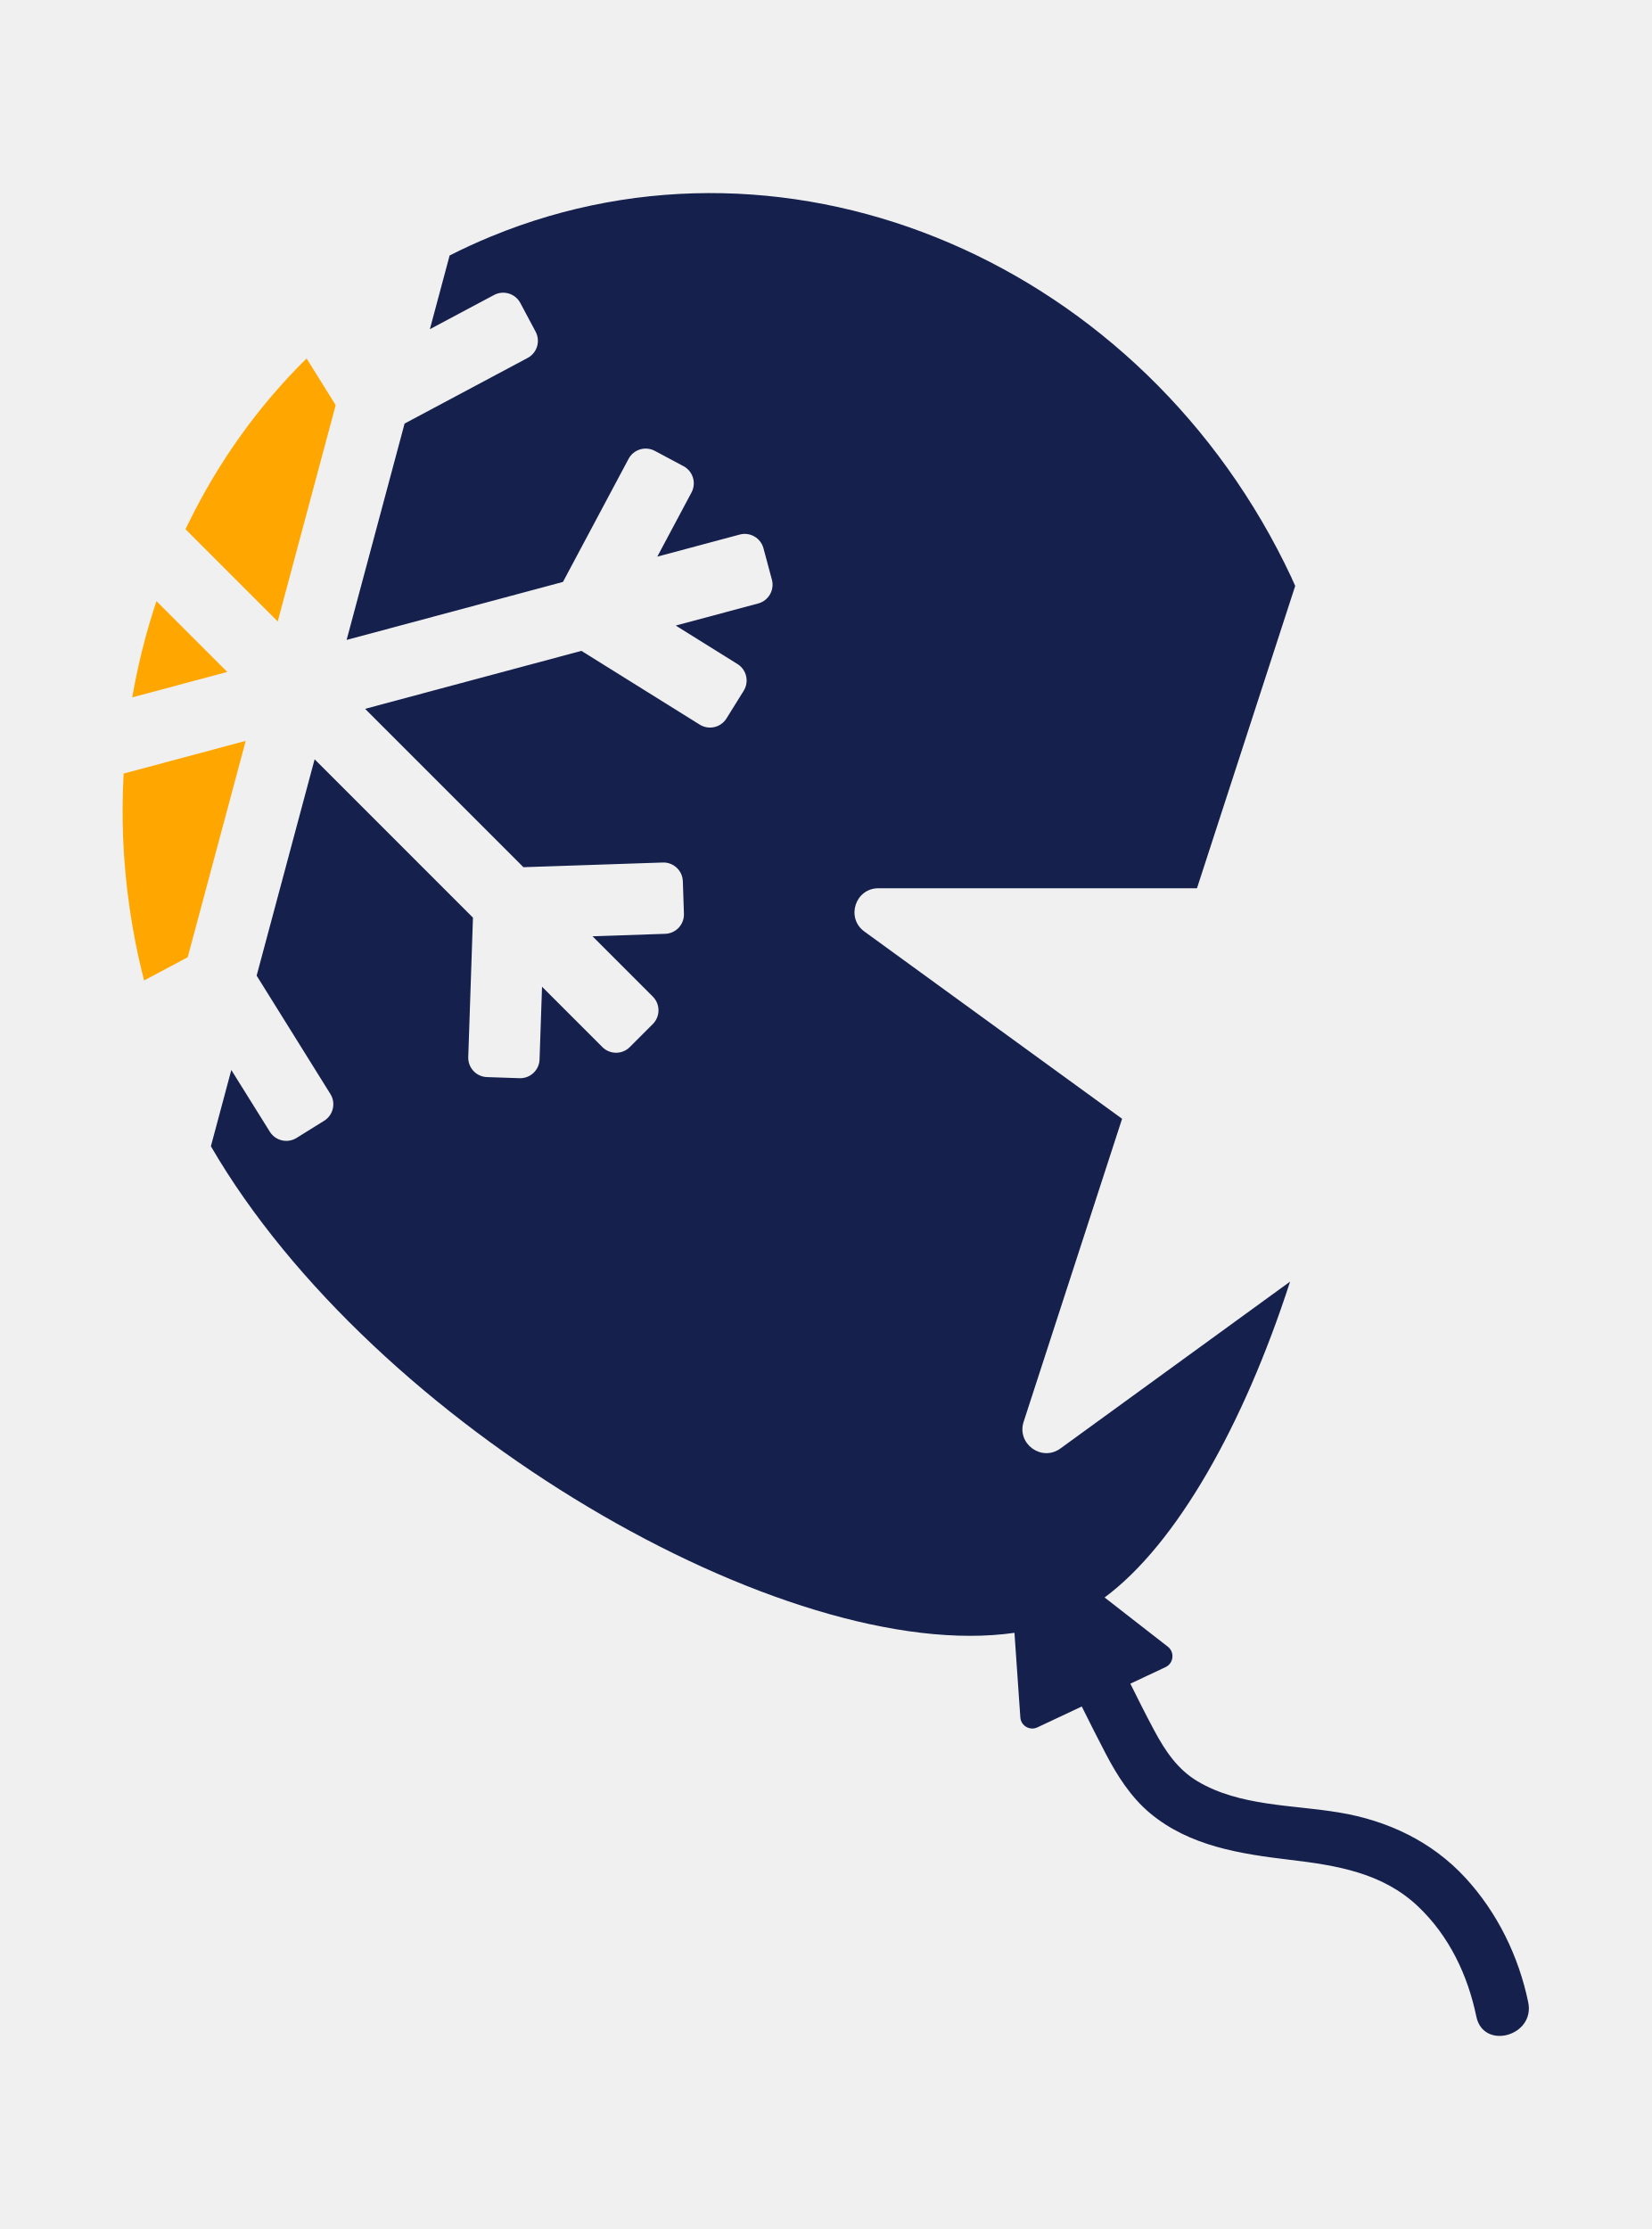
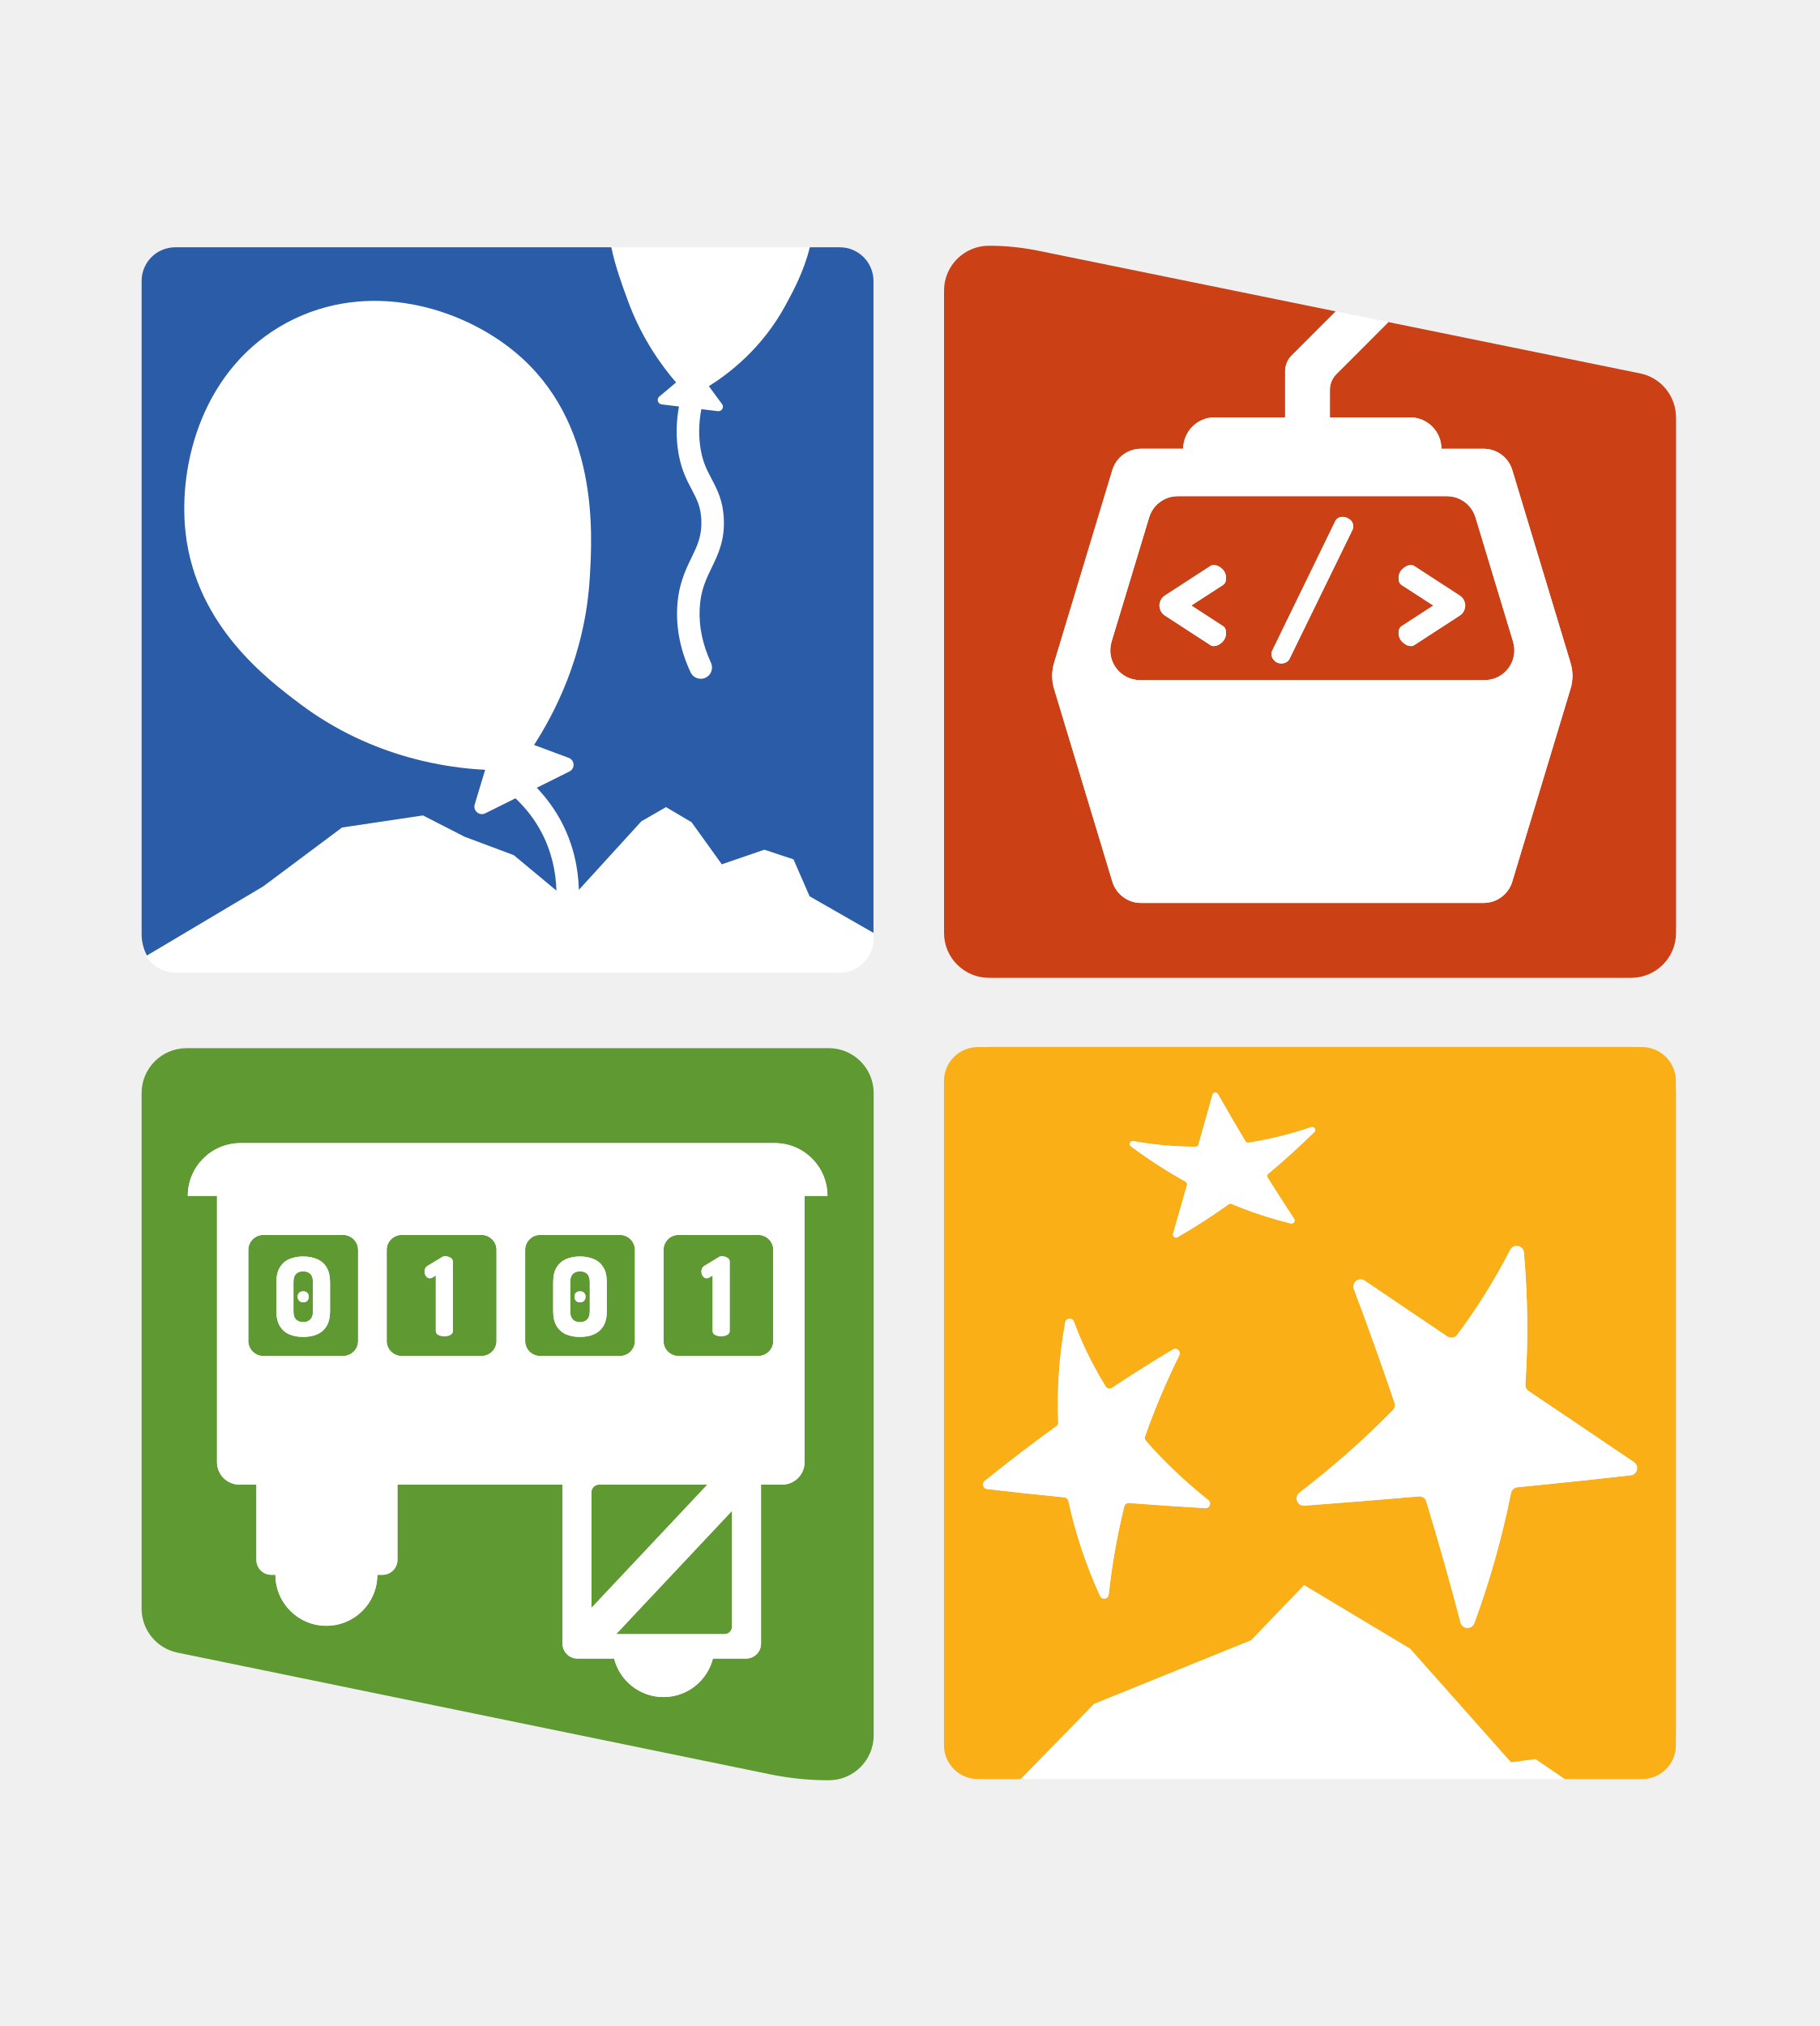
- <svg xmlns="http://www.w3.org/2000/svg" id="Capa_1" data-name="Capa 1" viewBox="0 0 800.253 1080" version="1.1" width="800.253" height="1080">
-   <defs id="defs4">
-     <style id="style2">
+ <svg xmlns="http://www.w3.org/2000/svg" id="Capa_1" data-name="Capa 1" viewBox="0 0 970 1080" version="1.1" width="970" height="1080">
+   <defs id="defs1">
+     <style id="style1">
      .cls-1 {
-         fill: #ffa600;
+         fill: #fff;
      }

      .cls-2 {
-         fill: #15214c;
+         fill: #5f9931;
+       }
+ 
+       .cls-3 {
+         fill: #09315b;
+       }
+ 
+       .cls-4 {
+         fill: #2a5ca8;
+       }
+ 
+       .cls-5 {
+         fill: #f9af15;
+       }
+ 
+       .cls-6 {
+         fill: #cc4015;
      }
    </style>
  </defs>
-   <g id="g34" transform="translate(-25.97207,0.01661056)">
-     <path class="cls-1" d="m 188.63,196.28 -14.06,-22.56 c 0,0 -0.07,0.07 -0.11,0.1 l -0.03,-0.05 c -23.39,23.04 -42.56,49.98 -57.06,79.52 -0.03,0.07 -0.07,0.13 -0.1,0.2 -0.47,0.97 -0.96,1.93 -1.42,2.91 l 44.69,44.69 28.09,-104.82 z" id="path26" />
-     <path class="cls-2" d="m 521.99,688.85 47.7,-146.8 -124.87,-90.72 c -9.08,-6.6 -4.42,-20.97 6.81,-20.97 h 154.35 l 47.6,-146.49 c -0.57,-1.25 -1.12,-2.51 -1.7,-3.75 0,-0.01 0.01,-0.02 0.02,-0.03 C 580.75,128.15 410.35,54.21 263.86,114.58 c -6.85,2.82 -13.52,5.9 -20.02,9.19 l -9.57,35.72 31.1,-16.58 c 4.59,-2.44 10.28,-0.71 12.73,3.87 l 7.41,13.91 c 2.44,4.59 0.71,10.28 -3.86,12.72 l -59.63,31.79 -28.09,104.84 104.83,-28.1 31.79,-59.63 c 2.43,-4.58 8.14,-6.31 12.71,-3.87 l 13.92,7.42 c 4.58,2.45 6.32,8.14 3.87,12.73 l -16.58,31.1 39.94,-10.7 c 5,-1.35 10.16,1.64 11.51,6.64 l 4.09,15.24 c 1.34,5.01 -1.65,10.17 -6.66,11.51 l -39.94,10.7 29.92,18.65 c 4.41,2.75 5.75,8.54 3,12.96 L 378,348.08 c -2.74,4.4 -8.54,5.75 -12.95,3.01 l -57.35,-35.75 -104.82,28.09 76.73,76.73 67.53,-2.27 c 5.19,-0.17 9.54,3.89 9.71,9.08 l 0.53,15.76 c 0.17,5.19 -3.89,9.54 -9.08,9.71 l -35.23,1.19 29.23,29.23 c 3.67,3.67 3.67,9.62 0,13.3 l -11.15,11.15 c -3.67,3.67 -9.62,3.67 -13.3,0 l -29.23,-29.23 -1.2,35.23 c -0.17,5.19 -4.52,9.26 -9.71,9.08 l -15.76,-0.53 c -5.19,-0.17 -9.26,-4.52 -9.08,-9.71 l 2.28,-67.54 -76.73,-76.73 -28.09,104.82 35.74,57.36 c 2.74,4.4 1.4,10.2 -3.01,12.95 l -13.39,8.33 c -4.4,2.74 -10.2,1.4 -12.95,-3.01 l -18.66,-29.91 -9.9,36.95 c 78.96,135.97 278.8,251.61 389.38,235.75 l 2.85,40.98 c 0.28,4.06 4.56,6.57 8.25,4.84 l 21.52,-10.12 c 3.8,7.63 7.62,15.26 11.57,22.81 5.56,10.63 12.16,21.06 21.45,28.83 19.16,16.03 43.85,19.8 67.86,22.65 22.74,2.7 44.94,6.3 62.15,22.66 15.01,14.27 23.99,33.19 28.16,53.28 3.41,16.42 28.55,9.47 25.14,-6.93 -4.63,-22.31 -14.97,-43.5 -30.45,-60.3 -16.25,-17.63 -37.61,-27.7 -61.05,-31.62 -22.71,-3.8 -48.3,-2.99 -68.68,-15.11 -9.73,-5.78 -15.71,-14.74 -20.96,-24.52 -4.04,-7.52 -7.87,-15.16 -11.66,-22.81 l 17.07,-8.02 c 2.21,-1.04 3.36,-3.2 3.33,-5.35 0,-1.68 -0.73,-3.37 -2.23,-4.55 L 561.22,774 c 34.85,-25.86 67.39,-83.5 89.88,-153.05 L 539.82,701.8 c -9.08,6.6 -21.3,-2.28 -17.83,-12.96 z" id="path28" />
-     <path class="cls-1" d="m 145.05,358.94 -59.17,15.85 c -0.13,2.39 -0.23,4.79 -0.31,7.19 -0.02,0.56 -0.03,1.12 -0.05,1.68 -0.05,1.76 -0.09,3.52 -0.11,5.28 0,0.8 -0.01,1.6 -0.02,2.41 0,1.55 0,3.09 0.01,4.64 0,0.88 0.01,1.75 0.03,2.63 0.03,1.56 0.07,3.12 0.12,4.69 0.03,0.82 0.04,1.64 0.07,2.46 0.09,2.17 0.2,4.35 0.33,6.53 0.07,1.21 0.16,2.43 0.25,3.65 0.08,1.07 0.15,2.14 0.24,3.21 0.11,1.35 0.23,2.71 0.36,4.06 0.08,0.9 0.17,1.8 0.26,2.7 0.15,1.46 0.3,2.93 0.47,4.39 0.08,0.68 0.16,1.37 0.25,2.05 0.94,7.77 2.16,15.54 3.66,23.32 0.04,0.23 0.09,0.46 0.13,0.69 0.39,1.97 0.79,3.95 1.21,5.92 0.02,0.1 0.04,0.2 0.06,0.3 0.89,4.15 1.89,8.3 2.95,12.45 l 21.14,-11.27 28.1,-104.83 z" id="path30" />
-     <path class="cls-1" d="m 101.81,291.27 c 0,0 -0.03,0.09 -0.05,0.13 l -0.02,-0.02 c -0.24,0.73 -0.47,1.46 -0.71,2.19 -0.15,0.45 -0.29,0.9 -0.44,1.35 -0.61,1.89 -1.19,3.78 -1.76,5.68 -0.1,0.33 -0.2,0.66 -0.3,0.99 -1.37,4.6 -2.63,9.25 -3.79,13.93 -0.02,0.09 -0.04,0.19 -0.07,0.28 -0.55,2.23 -1.07,4.46 -1.57,6.71 -0.05,0.23 -0.1,0.47 -0.16,0.71 -0.5,2.24 -0.97,4.49 -1.42,6.75 -0.02,0.09 -0.04,0.17 -0.05,0.26 -0.5,2.53 -0.98,5.08 -1.42,7.63 h 0.01 c 0,0 0,0.01 0,0.02 l 46.02,-12.33 -34.28,-34.28 z" id="path32" />
+   <g id="g65">
+     <g id="g35">
+       <path class="cls-1" d="m 465.67,497.27 v 3.25 c 0,9.92 -8.05,17.97 -17.94,17.97 H 93.45 c -9.92,0 -17.94,-8.05 -17.94,-17.97 v -2.48 c 0,4.09 1.03,7.92 2.8,11.27 l 61.99,-36.84 42.06,-31.4 43.15,-6.44 22.12,11.33 26.31,9.85 22.7,18.9 c -0.29,-9.95 -2.48,-20.71 -8.02,-31.17 -3.51,-6.63 -8.15,-12.69 -13.81,-18.03 l -16.13,8.02 c -3.12,1.55 -6.64,-1.42 -5.6,-4.77 1.87,-6.15 3.74,-12.3 5.57,-18.45 -17.52,-0.87 -59.22,-5.41 -98.79,-35.2 -17.55,-13.23 -55.1,-41.51 -60.86,-90.65 -4.35,-37.23 9.31,-88.68 54.1,-112.61 43.41,-23.15 92.84,-8.11 121.69,15.94 44.6,37.16 41.06,96.48 39.64,120.14 -2.51,42.06 -19.45,73.26 -29.69,89.13 l 18.42,6.86 c 3.32,1.19 3.54,5.76 0.39,7.31 l -17,8.47 -0.36,0.16 c 5.19,5.47 9.6,11.5 13.07,18.06 6.5,12.27 9.02,24.83 9.37,36.36 l 33.3,-36.52 13.14,-7.57 13.62,8.05 16.13,22.44 22.7,-7.79 15.52,5.15 8.57,19.68 34.07,19.51 z" id="path33" />
+       <path class="cls-1" d="m 431.73,131.82 c -3.06,12.72 -8.98,23.64 -12.98,30.98 -12.75,23.47 -30.85,36.81 -40.83,43.05 l 7.02,9.53 c 1.25,1.71 -0.16,4.06 -2.22,3.8 l -8.02,-0.97 -0.77,-0.1 c -1.22,6.34 -1.51,12.56 -0.77,18.64 1,8.69 3.57,13.52 6.28,18.64 2.99,5.67 6.08,11.56 6.47,21.51 0.45,11.4 -3.09,18.64 -6.47,25.67 -3.06,6.28 -5.96,12.24 -6.41,21.93 -0.48,9.5 1.58,19.19 6.02,28.79 1.38,3.03 0.1,6.6 -2.9,7.99 -0.84,0.39 -1.67,0.55 -2.54,0.55 -2.25,0 -4.44,-1.26 -5.44,-3.45 -5.31,-11.4 -7.7,-22.99 -7.15,-34.42 0.61,-12.2 4.31,-19.87 7.6,-26.63 3.12,-6.44 5.6,-11.56 5.28,-19.96 -0.26,-7.21 -2.38,-11.24 -5.09,-16.36 -2.96,-5.6 -6.31,-11.95 -7.6,-22.83 -0.81,-7.08 -0.58,-14.27 0.77,-21.48 l -0.71,-0.1 -8.5,-1.03 c -2.09,-0.26 -2.87,-2.87 -1.26,-4.22 3,-2.48 5.96,-4.99 8.92,-7.47 -7.66,-8.92 -18.39,-23.51 -25.79,-43.83 -3.09,-8.5 -6.63,-18.13 -8.73,-28.24 h 105.81 z" id="path34" />
+       <path class="cls-4" d="m 465.67,149.76 v 347.52 l -34.07,-19.51 -8.57,-19.68 -15.52,-5.15 -22.7,7.79 -16.13,-22.44 -13.62,-8.05 -13.14,7.57 -33.3,36.52 c -0.35,-11.53 -2.87,-24.09 -9.37,-36.36 -3.48,-6.57 -7.89,-12.59 -13.07,-18.06 l 0.36,-0.16 17,-8.47 c 3.16,-1.55 2.93,-6.12 -0.39,-7.31 l -18.42,-6.86 c 10.24,-15.88 27.18,-47.08 29.69,-89.13 1.42,-23.67 4.96,-82.98 -39.64,-120.14 -28.85,-24.05 -78.28,-39.09 -121.69,-15.94 -44.79,23.93 -58.45,75.38 -54.1,112.61 5.76,49.14 43.31,77.41 60.86,90.65 39.58,29.79 81.28,34.33 98.79,35.2 -1.83,6.15 -3.7,12.3 -5.57,18.45 -1.03,3.35 2.48,6.31 5.6,4.77 l 16.13,-8.02 c 5.67,5.35 10.31,11.4 13.81,18.03 5.54,10.47 7.73,21.22 8.02,31.17 l -22.7,-18.9 -26.31,-9.85 -22.12,-11.33 -43.15,6.44 -42.06,31.4 -61.99,36.84 c -1.77,-3.35 -2.8,-7.18 -2.8,-11.27 V 149.76 c 0,-9.92 8.02,-17.94 17.94,-17.94 H 325.9 c 2.09,10.11 5.64,19.74 8.73,28.24 7.41,20.32 18.13,34.91 25.79,43.83 -2.96,2.48 -5.92,4.99 -8.92,7.47 -1.61,1.35 -0.84,3.96 1.26,4.22 l 8.5,1.03 0.71,0.1 c -1.35,7.21 -1.58,14.39 -0.77,21.48 1.29,10.88 4.64,17.23 7.6,22.83 2.7,5.12 4.83,9.15 5.09,16.36 0.32,8.4 -2.16,13.52 -5.28,19.96 -3.28,6.76 -6.99,14.43 -7.6,26.63 -0.55,11.43 1.83,23.02 7.15,34.42 1,2.19 3.19,3.45 5.44,3.45 0.87,0 1.71,-0.16 2.54,-0.55 3,-1.39 4.28,-4.96 2.9,-7.99 -4.44,-9.6 -6.5,-19.29 -6.02,-28.79 0.45,-9.69 3.35,-15.65 6.41,-21.93 3.38,-7.02 6.92,-14.27 6.47,-25.67 -0.39,-9.95 -3.48,-15.84 -6.47,-21.51 -2.71,-5.12 -5.28,-9.95 -6.28,-18.64 -0.74,-6.09 -0.45,-12.3 0.77,-18.64 l 0.77,0.1 8.02,0.97 c 2.06,0.26 3.48,-2.09 2.22,-3.8 l -7.02,-9.53 c 9.98,-6.25 28.08,-19.58 40.83,-43.05 3.99,-7.34 9.92,-18.26 12.98,-30.98 h 16 c 9.89,0 17.94,8.02 17.94,17.94 z" id="path35" />
+     </g>
+     <g id="g41">
+       <polygon class="cls-1" points="666.96,874.32 695.24,844.92 751.81,878.86 805.56,939.4 818.57,937.69 834.22,948.35 544.15,948.35 583.24,908.26 " id="polygon35" />
+       <g id="g40">
+         <path class="cls-5" d="m 869.58,558.1 h -342.4 c -0.42,0 -0.84,0 -1.22,0.06 H 870.8 c -0.39,-0.06 -0.81,-0.06 -1.22,-0.06 z m 23.86,22.7 v 344.84 c 0.06,-0.39 0.06,-0.81 0.06,-1.22 v -342.4 c 0,-0.42 0,-0.84 -0.06,-1.22 z" id="path36" />
+         <path class="cls-5" d="M 875.44,558.17 H 521.29 c -9.95,0 -18.03,8.08 -18.03,18.03 v 354.15 c 0,9.95 8.08,18 18.03,18 h 22.86 l 39.09,-40.09 83.72,-33.94 28.27,-29.4 56.58,33.94 53.74,60.54 13.01,-1.71 15.65,10.66 h 41.22 c 9.95,0 18,-8.05 18,-18 V 576.2 c 0,-9.95 -8.05,-18.03 -18,-18.03 z M 642.59,803.96 c -13.72,-0.81 -27.27,-1.71 -40.73,-2.77 -1.19,-0.1 -2.25,0.68 -2.51,1.84 -3.73,15.33 -6.54,31.07 -8.28,47.01 -0.29,2.45 -3.57,2.96 -4.61,0.74 -7.47,-16.39 -13.14,-33.39 -16.91,-50.72 -0.22,-1.03 -1.09,-1.77 -2.12,-1.87 -13.91,-1.35 -27.66,-2.83 -41.28,-4.44 -2.09,-0.26 -2.86,-2.93 -1.22,-4.28 12.82,-10.34 25.6,-20.09 38.25,-29.21 0.64,-0.48 1,-1.22 0.97,-2.06 -0.71,-17.74 0.51,-35.61 3.73,-53.29 0.45,-2.42 3.8,-2.71 4.64,-0.39 4.35,11.85 10.05,23.41 16.91,34.55 0.71,1.16 2.25,1.48 3.38,0.74 11.01,-7.28 21.83,-14.07 32.49,-20.45 2.06,-1.22 4.44,1 3.38,3.16 -6.86,13.85 -12.98,28.27 -18.23,43.12 -0.29,0.84 -0.13,1.74 0.45,2.42 9.79,11.21 20.96,21.8 33.3,31.62 1.83,1.45 0.71,4.41 -1.61,4.28 z m 45.59,-151.77 c -10.43,-2.54 -21.03,-5.99 -31.62,-10.4 -0.51,-0.23 -1.09,-0.16 -1.55,0.19 -9.11,6.47 -18.22,12.33 -27.31,17.55 -1.25,0.71 -2.74,-0.45 -2.32,-1.84 2.48,-8.6 4.96,-17.26 7.41,-25.95 0.23,-0.71 -0.1,-1.45 -0.74,-1.83 -9.82,-5.44 -19.58,-11.72 -29.11,-18.81 -1.39,-1 -0.42,-3.16 1.22,-2.83 10.95,2 22.06,3.03 33.23,2.99 0.74,0 1.35,-0.48 1.55,-1.16 2.48,-8.82 4.96,-17.65 7.44,-26.53 0.39,-1.38 2.22,-1.61 2.93,-0.35 4.86,8.57 9.76,16.97 14.62,25.12 0.36,0.55 1,0.87 1.64,0.77 11.27,-1.74 22.48,-4.51 33.46,-8.28 1.61,-0.55 2.86,1.45 1.64,2.64 -8.08,7.95 -16.26,15.33 -24.54,22.19 -0.61,0.51 -0.74,1.38 -0.32,2.09 4.73,7.53 9.44,14.88 14.11,21.99 0.81,1.22 -0.32,2.77 -1.74,2.45 z m 181.17,134.25 c -19.9,2.25 -40.03,4.38 -60.44,6.38 -1.67,0.16 -3.06,1.42 -3.38,3.09 -4.67,23.41 -11.21,46.6 -19.55,69.36 -1.32,3.54 -6.41,3.28 -7.34,-0.35 -5.7,-21.83 -11.82,-43.34 -18.26,-64.53 -0.52,-1.74 -2.19,-2.87 -4.03,-2.7 -20.09,1.77 -40.41,3.38 -60.96,4.93 -3.8,0.29 -5.67,-4.57 -2.61,-6.92 18.26,-14.07 34.91,-28.79 49.78,-44.02 1,-1.03 1.35,-2.58 0.87,-3.93 -6.95,-20.54 -14.17,-40.7 -21.64,-60.54 -1.35,-3.51 2.64,-6.63 5.76,-4.54 14.1,9.6 28.79,19.48 44.08,29.79 1.71,1.13 4.03,0.74 5.25,-0.9 10.95,-14.78 20.38,-29.92 28.24,-45.31 1.74,-3.41 6.92,-2.45 7.28,1.38 2.12,23.47 2.38,47.01 0.81,70.42 -0.1,1.38 0.55,2.7 1.67,3.44 18.07,12.14 36.81,24.8 56.19,37.93 2.96,2 1.84,6.63 -1.74,7.02 z" id="path37" />
+         <path class="cls-1" d="m 676.14,625.66 c -0.61,0.51 -0.74,1.38 -0.32,2.09 4.73,7.53 9.44,14.88 14.11,21.99 0.81,1.22 -0.32,2.77 -1.74,2.45 -10.43,-2.54 -21.03,-5.99 -31.62,-10.4 -0.51,-0.23 -1.09,-0.16 -1.55,0.19 -9.11,6.47 -18.22,12.33 -27.31,17.55 -1.25,0.71 -2.74,-0.45 -2.32,-1.84 2.48,-8.6 4.96,-17.26 7.41,-25.95 0.23,-0.71 -0.1,-1.45 -0.74,-1.83 -9.82,-5.44 -19.58,-11.72 -29.11,-18.81 -1.39,-1 -0.42,-3.16 1.22,-2.83 10.95,2 22.06,3.03 33.23,2.99 0.74,0 1.35,-0.48 1.55,-1.16 2.48,-8.82 4.96,-17.65 7.44,-26.53 0.39,-1.38 2.22,-1.61 2.93,-0.35 4.86,8.57 9.76,16.97 14.62,25.12 0.36,0.55 1,0.87 1.64,0.77 11.27,-1.74 22.48,-4.51 33.46,-8.28 1.61,-0.55 2.86,1.45 1.64,2.64 -8.08,7.95 -16.26,15.33 -24.54,22.19 z" id="path38" />
+         <path class="cls-1" d="m 642.59,803.96 c -13.72,-0.81 -27.27,-1.71 -40.73,-2.77 -1.19,-0.1 -2.25,0.68 -2.51,1.84 -3.73,15.33 -6.54,31.07 -8.28,47.01 -0.29,2.45 -3.57,2.96 -4.61,0.74 -7.47,-16.39 -13.14,-33.39 -16.91,-50.72 -0.22,-1.03 -1.09,-1.77 -2.12,-1.87 -13.91,-1.35 -27.66,-2.83 -41.28,-4.44 -2.09,-0.26 -2.86,-2.93 -1.22,-4.28 12.82,-10.34 25.6,-20.09 38.25,-29.21 0.64,-0.48 1,-1.22 0.97,-2.06 -0.71,-17.74 0.51,-35.61 3.73,-53.29 0.45,-2.42 3.8,-2.71 4.64,-0.39 4.35,11.85 10.05,23.41 16.91,34.55 0.71,1.16 2.25,1.48 3.38,0.74 11.01,-7.28 21.83,-14.07 32.49,-20.45 2.06,-1.22 4.44,1 3.38,3.16 -6.86,13.85 -12.98,28.27 -18.23,43.12 -0.29,0.84 -0.13,1.74 0.45,2.42 9.79,11.21 20.96,21.8 33.3,31.62 1.83,1.45 0.71,4.41 -1.61,4.28 z" id="path39" />
+         <path class="cls-1" d="m 869.35,786.44 c -19.9,2.25 -40.03,4.38 -60.44,6.38 -1.67,0.16 -3.06,1.42 -3.38,3.09 -4.67,23.41 -11.21,46.6 -19.55,69.36 -1.32,3.54 -6.41,3.28 -7.34,-0.35 -5.7,-21.83 -11.82,-43.34 -18.26,-64.53 -0.52,-1.74 -2.19,-2.87 -4.03,-2.7 -20.09,1.77 -40.41,3.38 -60.96,4.93 -3.8,0.29 -5.67,-4.57 -2.61,-6.92 18.26,-14.07 34.91,-28.79 49.78,-44.02 1,-1.03 1.35,-2.58 0.87,-3.93 -6.95,-20.54 -14.17,-40.7 -21.64,-60.54 -1.35,-3.51 2.64,-6.63 5.76,-4.54 14.1,9.6 28.79,19.48 44.08,29.79 1.71,1.13 4.03,0.74 5.25,-0.9 10.95,-14.78 20.38,-29.92 28.24,-45.31 1.74,-3.41 6.92,-2.45 7.28,1.38 2.12,23.47 2.38,47.01 0.81,70.42 -0.1,1.38 0.55,2.7 1.67,3.44 18.07,12.14 36.81,24.8 56.19,37.93 2.96,2 1.84,6.63 -1.74,7.02 z" id="path40" />
+       </g>
+     </g>
+     <g id="g58">
+       <path class="cls-2" d="m 165.46,679.09 c -0.93,-0.93 -2.22,-1.38 -3.83,-1.38 -1.61,0 -2.9,0.45 -3.83,1.38 -0.9,0.93 -1.35,2.42 -1.35,4.44 v 15.42 c 0,2.03 0.45,3.48 1.35,4.41 0.93,0.93 2.19,1.42 3.83,1.42 1.64,0 2.9,-0.48 3.83,-1.42 0.93,-0.93 1.39,-2.38 1.39,-4.41 v -15.42 c 0,-2.03 -0.45,-3.51 -1.39,-4.44 z m -1.65,14.3 c -0.55,0.58 -1.26,0.84 -2.13,0.84 -0.93,0 -1.67,-0.26 -2.19,-0.84 -0.52,-0.55 -0.81,-1.29 -0.81,-2.19 0,-0.84 0.29,-1.55 0.81,-2.06 0.52,-0.51 1.25,-0.77 2.19,-0.77 0.87,0 1.58,0.26 2.13,0.77 0.52,0.52 0.77,1.22 0.77,2.06 0,0.9 -0.26,1.64 -0.77,2.19 z" id="path41" />
+       <path class="cls-2" d="m 182.91,658.32 h -42.54 c -4.41,0 -7.99,3.57 -7.99,7.99 v 48.53 c 0,4.41 3.57,7.99 7.99,7.99 h 42.54 c 4.41,0 7.99,-3.57 7.99,-7.99 v -48.53 c 0,-4.41 -3.58,-7.99 -7.99,-7.99 z m -6.96,40.64 c 0,3.32 -0.64,6.02 -1.9,8.02 -1.26,2.03 -3,3.48 -5.15,4.38 -2.19,0.9 -4.61,1.32 -7.28,1.32 -2.67,0 -5.09,-0.42 -7.25,-1.32 -2.16,-0.9 -3.86,-2.35 -5.12,-4.38 -1.26,-2 -1.9,-4.7 -1.9,-8.02 v -15.42 c 0,-3.35 0.64,-6.02 1.9,-8.05 1.26,-2 2.96,-3.48 5.12,-4.35 2.16,-0.9 4.57,-1.35 7.25,-1.35 2.68,0 5.09,0.45 7.28,1.35 2.16,0.87 3.9,2.35 5.15,4.35 1.26,2.03 1.9,4.7 1.9,8.05 z" id="path42" />
+       <path class="cls-2" d="m 256.71,658.32 h -42.57 c -4.41,0 -7.99,3.57 -7.99,7.99 v 48.53 c 0,4.41 3.57,7.99 7.99,7.99 h 42.57 c 4.41,0 7.99,-3.57 7.99,-7.99 v -48.53 c 0,-4.41 -3.57,-7.99 -7.99,-7.99 z m -15.29,51.23 c 0,0.93 -0.48,1.61 -1.42,2.09 -0.97,0.45 -2,0.68 -3.12,0.68 -1.12,0 -2.16,-0.23 -3.09,-0.68 -0.97,-0.48 -1.45,-1.16 -1.45,-2.09 v -29.62 l -1.68,1.03 c -0.29,0.16 -0.55,0.29 -0.81,0.35 -0.26,0.06 -0.48,0.1 -0.68,0.1 -0.84,0 -1.51,-0.35 -2.06,-1.13 -0.52,-0.74 -0.77,-1.58 -0.77,-2.45 0,-0.64 0.13,-1.22 0.42,-1.77 0.26,-0.55 0.68,-1 1.26,-1.32 l 7.7,-4.67 c 0.22,-0.16 0.48,-0.26 0.77,-0.32 0.29,-0.06 0.61,-0.06 0.93,-0.06 0.9,0 1.8,0.23 2.71,0.74 0.87,0.51 1.29,1.19 1.29,2.09 z" id="path43" />
+       <path class="cls-2" d="m 328.49,871.11 -0.48,0.48 c 0.03,-0.16 0.1,-0.35 0.16,-0.48 z" id="path44" />
+       <path class="cls-2" d="m 313.03,679.09 c -0.93,-0.93 -2.22,-1.38 -3.86,-1.38 -1.64,0 -2.9,0.45 -3.8,1.38 -0.9,0.93 -1.38,2.42 -1.38,4.44 v 15.42 c 0,2.03 0.48,3.48 1.38,4.41 0.9,0.93 2.19,1.42 3.8,1.42 1.61,0 2.93,-0.48 3.86,-1.42 0.93,-0.93 1.39,-2.38 1.39,-4.41 v -15.42 c 0,-2.03 -0.45,-3.51 -1.39,-4.44 z m -1.67,14.3 c -0.52,0.58 -1.22,0.84 -2.13,0.84 -0.91,0 -1.64,-0.26 -2.19,-0.84 -0.51,-0.55 -0.77,-1.29 -0.77,-2.19 0,-0.84 0.26,-1.55 0.77,-2.06 0.55,-0.51 1.26,-0.77 2.19,-0.77 0.93,0 1.61,0.26 2.13,0.77 0.51,0.52 0.81,1.22 0.81,2.06 0,0.9 -0.29,1.64 -0.81,2.19 z" id="path45" />
+       <path class="cls-2" d="m 330.49,658.32 h -42.57 c -4.38,0 -7.95,3.57 -7.95,7.99 v 48.53 c 0,4.41 3.57,7.99 7.95,7.99 h 42.57 c 4.41,0 7.99,-3.57 7.99,-7.99 v -48.53 c 0,-4.41 -3.58,-7.99 -7.99,-7.99 z m -6.99,40.64 c 0,3.32 -0.64,6.02 -1.9,8.02 -1.26,2.03 -2.96,3.48 -5.15,4.38 -2.16,0.9 -4.57,1.32 -7.28,1.32 -2.71,0 -5.09,-0.42 -7.25,-1.32 -2.16,-0.9 -3.86,-2.35 -5.12,-4.38 -1.25,-2 -1.9,-4.7 -1.9,-8.02 v -15.42 c 0,-3.35 0.64,-6.02 1.9,-8.05 1.26,-2 2.96,-3.48 5.12,-4.35 2.16,-0.9 4.57,-1.35 7.25,-1.35 2.68,0 5.12,0.45 7.28,1.35 2.19,0.87 3.9,2.35 5.15,4.35 1.26,2.03 1.9,4.7 1.9,8.05 z" id="path46" />
+       <path class="cls-2" d="m 377.11,791.41 -61.79,65.69 v -61.7 c 0,-2.22 1.8,-3.99 3.99,-3.99 z" id="path47" />
+       <path class="cls-2" d="m 390.25,805.38 v 61.7 c 0,2.22 -1.77,4.03 -3.99,4.03 h -57.77 l 14.33,-15.3 4.44,-4.7 z" id="path48" />
+       <path class="cls-2" d="m 404.26,658.32 h -42.57 c -4.38,0 -7.95,3.57 -7.95,7.99 v 48.53 c 0,4.41 3.57,7.99 7.95,7.99 h 42.57 c 4.41,0 7.99,-3.57 7.99,-7.99 v -48.53 c 0,-4.41 -3.57,-7.99 -7.99,-7.99 z M 389,709.55 c 0,0.93 -0.48,1.61 -1.45,2.09 -0.93,0.45 -1.96,0.68 -3.09,0.68 -1.13,0 -2.19,-0.23 -3.12,-0.68 -0.97,-0.48 -1.42,-1.16 -1.42,-2.09 v -29.62 l -1.71,1.03 c -0.26,0.16 -0.52,0.29 -0.77,0.35 -0.25,0.06 -0.48,0.1 -0.68,0.1 -0.84,0 -1.55,-0.35 -2.06,-1.13 -0.52,-0.74 -0.77,-1.58 -0.77,-2.45 0,-0.64 0.13,-1.22 0.39,-1.77 0.26,-0.55 0.71,-1 1.29,-1.32 l 7.66,-4.67 c 0.26,-0.16 0.52,-0.26 0.81,-0.32 0.29,-0.06 0.58,-0.06 0.9,-0.06 0.93,0 1.83,0.23 2.7,0.74 0.87,0.51 1.32,1.19 1.32,2.09 z" id="path49" />
+       <path class="cls-1" d="m 389,672.52 v 37.03 c 0,0.93 -0.48,1.61 -1.45,2.09 -0.93,0.45 -1.96,0.68 -3.09,0.68 -1.13,0 -2.19,-0.23 -3.12,-0.68 -0.97,-0.48 -1.42,-1.16 -1.42,-2.09 v -29.62 l -1.71,1.03 c -0.26,0.16 -0.52,0.29 -0.77,0.35 -0.25,0.06 -0.48,0.1 -0.68,0.1 -0.84,0 -1.55,-0.35 -2.06,-1.13 -0.52,-0.74 -0.77,-1.58 -0.77,-2.45 0,-0.64 0.13,-1.22 0.39,-1.77 0.26,-0.55 0.71,-1 1.29,-1.32 l 7.66,-4.67 c 0.26,-0.16 0.52,-0.26 0.81,-0.32 0.29,-0.06 0.58,-0.06 0.9,-0.06 0.93,0 1.83,0.23 2.7,0.74 0.87,0.51 1.32,1.19 1.32,2.09 z" id="path50" />
+       <path class="cls-2" d="M 441.84,558.76 H 99.41 c -13.2,0 -23.92,10.72 -23.92,23.93 v 274.83 c 0,11.37 7.98,21.16 19.13,23.44 l 316.02,64.89 c 5.15,1.06 10.34,1.83 15.52,2.38 5.22,0.51 10.43,0.77 15.68,0.77 13.2,0 23.93,-10.69 23.93,-23.93 V 582.68 c 0,-13.2 -10.72,-23.93 -23.93,-23.93 z m -12.92,78.73 v 141.94 c 0,6.63 -5.35,11.98 -11.95,11.98 H 405.7 v 84.78 c 0,4.41 -3.58,7.95 -7.99,7.95 h -17.65 c -3,11.79 -13.65,20.51 -26.34,20.51 -12.69,0 -23.38,-8.73 -26.34,-20.51 h -19.51 c -4.41,0 -7.99,-3.54 -7.99,-7.95 v -84.78 h -88 v 40.12 c 0,4.41 -3.57,7.95 -7.99,7.95 h -2.74 c 0,15.04 -12.17,27.18 -27.18,27.18 -15.01,0 -27.15,-12.14 -27.15,-27.18 h -2.19 c -4.41,0 -7.95,-3.54 -7.95,-7.95 v -40.12 h -9.05 c -6.6,0 -11.95,-5.35 -11.95,-11.98 V 637.49 H 100.1 c 0,-15.55 12.59,-28.14 28.14,-28.14 h 284.72 c 7.79,0 14.81,3.12 19.93,8.24 5.09,5.09 8.21,12.11 8.21,19.9 h -12.2 z" id="path51" />
+       <path class="cls-1" d="m 432.92,617.59 c -5.12,-5.12 -12.14,-8.24 -19.93,-8.24 H 128.26 c -15.55,0 -28.14,12.59 -28.14,28.14 h 15.58 v 141.94 c 0,6.63 5.35,11.98 11.95,11.98 h 9.05 v 40.12 c 0,4.41 3.54,7.95 7.95,7.95 h 2.19 c 0,15.04 12.14,27.18 27.15,27.18 15.01,0 27.18,-12.14 27.18,-27.18 h 2.74 c 4.41,0 7.99,-3.54 7.99,-7.95 v -40.12 h 88 v 84.78 c 0,4.41 3.58,7.95 7.99,7.95 h 19.51 c 2.96,11.79 13.62,20.51 26.34,20.51 12.72,0 23.35,-8.73 26.34,-20.51 h 17.65 c 4.41,0 7.99,-3.54 7.99,-7.95 v -84.78 h 11.27 c 6.6,0 11.95,-5.35 11.95,-11.98 V 637.49 h 12.2 c 0,-7.79 -3.12,-14.81 -8.21,-19.9 z M 190.9,714.83 c 0,4.41 -3.58,7.99 -7.99,7.99 h -42.54 c -4.41,0 -7.99,-3.57 -7.99,-7.99 V 666.3 c 0,-4.41 3.57,-7.99 7.99,-7.99 h 42.54 c 4.41,0 7.99,3.57 7.99,7.99 z m 73.8,0 c 0,4.41 -3.57,7.99 -7.99,7.99 h -42.57 c -4.41,0 -7.99,-3.57 -7.99,-7.99 V 666.3 c 0,-4.41 3.57,-7.99 7.99,-7.99 h 42.57 c 4.41,0 7.99,3.57 7.99,7.99 z m 23.22,7.99 c -4.38,0 -7.95,-3.57 -7.95,-7.99 V 666.3 c 0,-4.41 3.57,-7.99 7.95,-7.99 h 42.57 c 4.41,0 7.99,3.57 7.99,7.99 v 48.53 c 0,4.41 -3.58,7.99 -7.99,7.99 z m 27.4,134.28 v -61.7 c 0,-2.22 1.8,-3.99 3.99,-3.99 h 57.8 z m 74.93,9.98 c 0,2.22 -1.77,4.03 -3.99,4.03 h -57.77 l -0.48,0.48 c 0.03,-0.16 0.1,-0.35 0.16,-0.48 h 0.32 l 14.33,-15.3 4.44,-4.7 42.99,-45.73 z m 21.99,-152.25 c 0,4.41 -3.57,7.99 -7.99,7.99 h -42.57 c -4.38,0 -7.95,-3.57 -7.95,-7.99 V 666.3 c 0,-4.41 3.57,-7.99 7.95,-7.99 h 42.57 c 4.41,0 7.99,3.57 7.99,7.99 z" id="path52" />
+       <path class="cls-1" d="m 174.05,675.49 c -1.26,-2 -3,-3.48 -5.15,-4.35 -2.19,-0.9 -4.61,-1.35 -7.28,-1.35 -2.67,0 -5.09,0.45 -7.25,1.35 -2.16,0.87 -3.86,2.35 -5.12,4.35 -1.26,2.03 -1.9,4.7 -1.9,8.05 v 15.42 c 0,3.32 0.64,6.02 1.9,8.02 1.26,2.03 2.96,3.48 5.12,4.38 2.16,0.9 4.57,1.32 7.25,1.32 2.68,0 5.09,-0.42 7.28,-1.32 2.16,-0.9 3.9,-2.35 5.15,-4.38 1.26,-2 1.9,-4.7 1.9,-8.02 v -15.42 c 0,-3.35 -0.64,-6.02 -1.9,-8.05 z m -7.21,23.47 c 0,2.03 -0.45,3.48 -1.39,4.41 -0.93,0.93 -2.22,1.42 -3.83,1.42 -1.61,0 -2.9,-0.48 -3.83,-1.42 -0.9,-0.93 -1.35,-2.38 -1.35,-4.41 v -15.42 c 0,-2.03 0.45,-3.51 1.35,-4.44 0.93,-0.93 2.19,-1.38 3.83,-1.38 1.64,0 2.9,0.45 3.83,1.38 0.93,0.93 1.39,2.42 1.39,4.44 z" id="path53" />
+       <path class="cls-1" d="m 164.59,691.2 c 0,0.9 -0.26,1.64 -0.77,2.19 -0.55,0.58 -1.26,0.84 -2.13,0.84 -0.93,0 -1.67,-0.26 -2.19,-0.84 -0.52,-0.55 -0.81,-1.29 -0.81,-2.19 0,-0.84 0.29,-1.55 0.81,-2.06 0.52,-0.51 1.25,-0.77 2.19,-0.77 0.87,0 1.58,0.26 2.13,0.77 0.52,0.52 0.77,1.22 0.77,2.06 z" id="path54" />
+       <path class="cls-1" d="m 241.42,672.52 v 37.03 c 0,0.93 -0.48,1.61 -1.42,2.09 -0.97,0.45 -2,0.68 -3.12,0.68 -1.12,0 -2.16,-0.23 -3.09,-0.68 -0.97,-0.48 -1.45,-1.16 -1.45,-2.09 v -29.62 l -1.68,1.03 c -0.29,0.16 -0.55,0.29 -0.81,0.35 -0.26,0.06 -0.48,0.1 -0.68,0.1 -0.84,0 -1.51,-0.35 -2.06,-1.13 -0.52,-0.74 -0.77,-1.58 -0.77,-2.45 0,-0.64 0.13,-1.22 0.42,-1.77 0.26,-0.55 0.68,-1 1.26,-1.32 l 7.7,-4.67 c 0.22,-0.16 0.48,-0.26 0.77,-0.32 0.29,-0.06 0.61,-0.06 0.93,-0.06 0.9,0 1.8,0.23 2.71,0.74 0.87,0.51 1.29,1.19 1.29,2.09 z" id="path55" />
+       <path class="cls-1" d="m 321.6,675.49 c -1.26,-2 -2.96,-3.48 -5.15,-4.35 -2.16,-0.9 -4.57,-1.35 -7.28,-1.35 -2.71,0 -5.09,0.45 -7.25,1.35 -2.16,0.87 -3.86,2.35 -5.12,4.35 -1.25,2.03 -1.9,4.7 -1.9,8.05 v 15.42 c 0,3.32 0.64,6.02 1.9,8.02 1.26,2.03 2.96,3.48 5.12,4.38 2.16,0.9 4.57,1.32 7.25,1.32 2.68,0 5.12,-0.42 7.28,-1.32 2.19,-0.9 3.9,-2.35 5.15,-4.38 1.26,-2 1.9,-4.7 1.9,-8.02 v -15.42 c 0,-3.35 -0.64,-6.02 -1.9,-8.05 z m -7.18,23.47 c 0,2.03 -0.45,3.48 -1.39,4.41 -0.93,0.93 -2.22,1.42 -3.86,1.42 -1.64,0 -2.9,-0.48 -3.8,-1.42 -0.9,-0.93 -1.38,-2.38 -1.38,-4.41 v -15.42 c 0,-2.03 0.48,-3.51 1.38,-4.44 0.9,-0.93 2.19,-1.38 3.8,-1.38 1.61,0 2.93,0.45 3.86,1.38 0.93,0.93 1.39,2.42 1.39,4.44 z" id="path56" />
+       <path class="cls-1" d="m 312.16,691.2 c 0,0.9 -0.29,1.64 -0.81,2.19 -0.52,0.58 -1.22,0.84 -2.13,0.84 -0.91,0 -1.64,-0.26 -2.19,-0.84 -0.51,-0.55 -0.77,-1.29 -0.77,-2.19 0,-0.84 0.26,-1.55 0.77,-2.06 0.55,-0.51 1.26,-0.77 2.19,-0.77 0.93,0 1.61,0.26 2.13,0.77 0.51,0.52 0.81,1.22 0.81,2.06 z" id="path57" />
+       <path class="cls-1" d="m 328.49,871.11 -0.48,0.48 c 0.03,-0.16 0.1,-0.35 0.16,-0.48 z" id="path58" />
+     </g>
+     <g id="g64">
+       <g id="g60">
+         <path class="cls-6" d="M 806.64,342.04 786.61,275.8 c -2.03,-6.7 -8.21,-11.3 -15.23,-11.3 H 627.86 c -7.02,0 -13.2,4.6 -15.23,11.3 l -20.03,66.24 c -3.09,10.24 4.54,20.51 15.23,20.51 h 183.58 c 10.69,0 18.32,-10.27 15.23,-20.51 z M 651.92,333.7 c 1.16,0.68 1.71,1.93 1.71,3.7 0,2 -0.71,3.64 -2.12,4.99 -1.45,1.32 -2.9,2 -4.35,2 -0.84,0 -1.45,-0.16 -1.83,-0.48 l -24.25,-15.75 c -1.09,-0.71 -1.83,-1.58 -2.29,-2.58 -0.45,-1.03 -0.68,-1.96 -0.68,-2.8 0,-0.84 0.22,-1.74 0.68,-2.77 0.45,-1 1.19,-1.87 2.29,-2.58 l 24.25,-15.75 c 0.39,-0.32 1,-0.48 1.83,-0.48 1.45,0 2.9,0.68 4.35,2 1.42,1.35 2.12,2.99 2.12,4.99 0,1.77 -0.55,2.99 -1.71,3.7 l -16.81,10.88 16.81,10.92 z m 69.13,-51.29 -33.62,68.88 c -0.29,0.68 -0.87,1.26 -1.71,1.71 -0.84,0.45 -1.71,0.68 -2.58,0.68 -1.58,0 -2.9,-0.55 -3.86,-1.64 -1,-1.09 -1.48,-2.22 -1.48,-3.44 0,-0.55 0.16,-1.16 0.45,-1.8 l 33.55,-68.88 c 0.77,-1.58 2.09,-2.38 3.99,-2.38 1.35,0 2.61,0.48 3.83,1.38 1.22,0.93 1.8,2.16 1.8,3.7 0,0.68 -0.13,1.29 -0.39,1.8 z m 59.41,43.18 c -0.42,1 -1.19,1.87 -2.29,2.58 l -24.25,15.75 c -0.39,0.32 -1,0.48 -1.8,0.48 -1.42,0 -2.87,-0.68 -4.32,-2 -1.45,-1.35 -2.19,-2.99 -2.19,-4.99 0,-1.77 0.58,-3.03 1.71,-3.7 l 16.81,-10.92 -16.81,-10.88 c -1.13,-0.71 -1.71,-1.93 -1.71,-3.7 0,-2 0.74,-3.64 2.19,-4.99 1.45,-1.32 2.9,-2 4.32,-2 0.81,0 1.42,0.16 1.8,0.48 l 24.25,15.75 c 1.09,0.71 1.87,1.58 2.29,2.58 0.45,1.03 0.68,1.96 0.68,2.77 0,0.81 -0.22,1.77 -0.68,2.8 z" id="path59" />
+         <path class="cls-6" d="m 893.52,222.51 v 274.8 c 0,13.2 -10.72,23.93 -23.92,23.93 H 527.21 c -13.2,0 -23.93,-10.72 -23.93,-23.93 V 154.93 C 503.28,141.7 514,131 527.21,131 c 4.35,0 8.73,0.19 13.07,0.64 4.35,0.45 8.66,1.1 12.94,1.96 l 158.88,32.39 -13.4,13.4 -10.11,10.11 c -2.22,2.22 -3.48,5.25 -3.48,8.44 v 24.54 h -37.55 c -4.64,0 -8.82,1.87 -11.85,4.89 -3.03,3.03 -4.93,7.25 -4.93,11.85 h -22.51 c -7.02,0 -13.2,4.6 -15.26,11.33 l -31.07,102.82 c -1.35,4.51 -1.35,9.31 0,13.81 L 593.01,470 c 2.06,6.73 8.24,11.33 15.26,11.33 h 182.67 c 7.02,0 13.24,-4.61 15.26,-11.33 l 31.07,-102.82 c 1.39,-4.51 1.39,-9.31 0,-13.81 L 806.2,250.55 c -2.03,-6.73 -8.24,-11.33 -15.26,-11.33 h -22.51 c 0,-9.24 -7.5,-16.75 -16.74,-16.75 h -42.73 v -14.65 c 0,-3.16 1.26,-6.22 3.51,-8.44 l 14.27,-14.27 13.39,-13.43 0.45,0.1 133.79,27.27 c 11.14,2.25 19.13,12.08 19.13,23.44 z" id="path60" />
+       </g>
+       <path class="cls-1" d="M 837.3,353.38 806.23,250.56 c -2.03,-6.73 -8.24,-11.33 -15.26,-11.33 h -22.51 c 0,-9.24 -7.5,-16.75 -16.74,-16.75 h -42.73 v -14.65 c 0,-3.16 1.26,-6.22 3.51,-8.44 l 14.27,-14.27 13.39,-13.43 -28.05,-5.7 -13.4,13.4 -10.11,10.11 c -2.22,2.22 -3.48,5.25 -3.48,8.44 v 24.54 h -37.55 c -4.64,0 -8.82,1.87 -11.85,4.89 -3.03,3.03 -4.93,7.25 -4.93,11.85 h -22.51 c -7.02,0 -13.2,4.6 -15.26,11.33 l -31.07,102.82 c -1.35,4.51 -1.35,9.31 0,13.81 L 593.02,470 c 2.06,6.73 8.24,11.33 15.26,11.33 h 182.67 c 7.02,0 13.24,-4.61 15.26,-11.33 l 31.07,-102.82 c 1.39,-4.51 1.39,-9.31 0,-13.81 z m -45.89,9.18 H 607.83 c -10.69,0 -18.32,-10.27 -15.23,-20.51 l 20.03,-66.24 c 2.03,-6.7 8.21,-11.3 15.23,-11.3 h 143.52 c 7.02,0 13.2,4.6 15.23,11.3 l 20.03,66.24 c 3.09,10.24 -4.54,20.51 -15.23,20.51 z" id="path61" />
+       <path class="cls-1" d="m 653.62,337.41 c 0,2 -0.71,3.64 -2.12,4.99 -1.45,1.32 -2.9,2 -4.35,2 -0.84,0 -1.45,-0.16 -1.83,-0.48 l -24.25,-15.75 c -1.09,-0.71 -1.83,-1.58 -2.29,-2.58 -0.45,-1.03 -0.68,-1.96 -0.68,-2.8 0,-0.84 0.22,-1.74 0.68,-2.77 0.45,-1 1.19,-1.87 2.29,-2.58 l 24.25,-15.75 c 0.39,-0.32 1,-0.48 1.83,-0.48 1.45,0 2.9,0.68 4.35,2 1.42,1.35 2.12,2.99 2.12,4.99 0,1.77 -0.55,2.99 -1.71,3.7 l -16.81,10.88 16.81,10.92 c 1.16,0.68 1.71,1.93 1.71,3.7 z" id="path62" />
+       <path class="cls-1" d="m 781.14,322.79 c 0,0.84 -0.22,1.77 -0.68,2.8 -0.42,1 -1.19,1.87 -2.29,2.58 l -24.25,15.75 c -0.39,0.32 -1,0.48 -1.8,0.48 -1.42,0 -2.87,-0.68 -4.32,-2 -1.45,-1.35 -2.19,-2.99 -2.19,-4.99 0,-1.77 0.58,-3.03 1.71,-3.7 l 16.81,-10.92 -16.81,-10.88 c -1.13,-0.71 -1.71,-1.93 -1.71,-3.7 0,-2 0.74,-3.64 2.19,-4.99 1.45,-1.32 2.9,-2 4.32,-2 0.81,0 1.42,0.16 1.8,0.48 l 24.25,15.75 c 1.09,0.71 1.87,1.58 2.29,2.58 0.45,1.03 0.68,1.96 0.68,2.77 z" id="path63" />
+       <path class="cls-1" d="m 721.44,280.61 c 0,0.68 -0.13,1.29 -0.39,1.8 l -33.62,68.88 c -0.29,0.68 -0.87,1.26 -1.71,1.71 -0.84,0.45 -1.71,0.68 -2.58,0.68 -1.58,0 -2.9,-0.55 -3.86,-1.64 -1,-1.09 -1.48,-2.22 -1.48,-3.44 0,-0.55 0.16,-1.16 0.45,-1.8 l 33.55,-68.88 c 0.77,-1.58 2.09,-2.38 3.99,-2.38 1.35,0 2.61,0.48 3.83,1.38 1.22,0.93 1.8,2.16 1.8,3.7 z" id="path64" />
+     </g>
  </g>
</svg>
